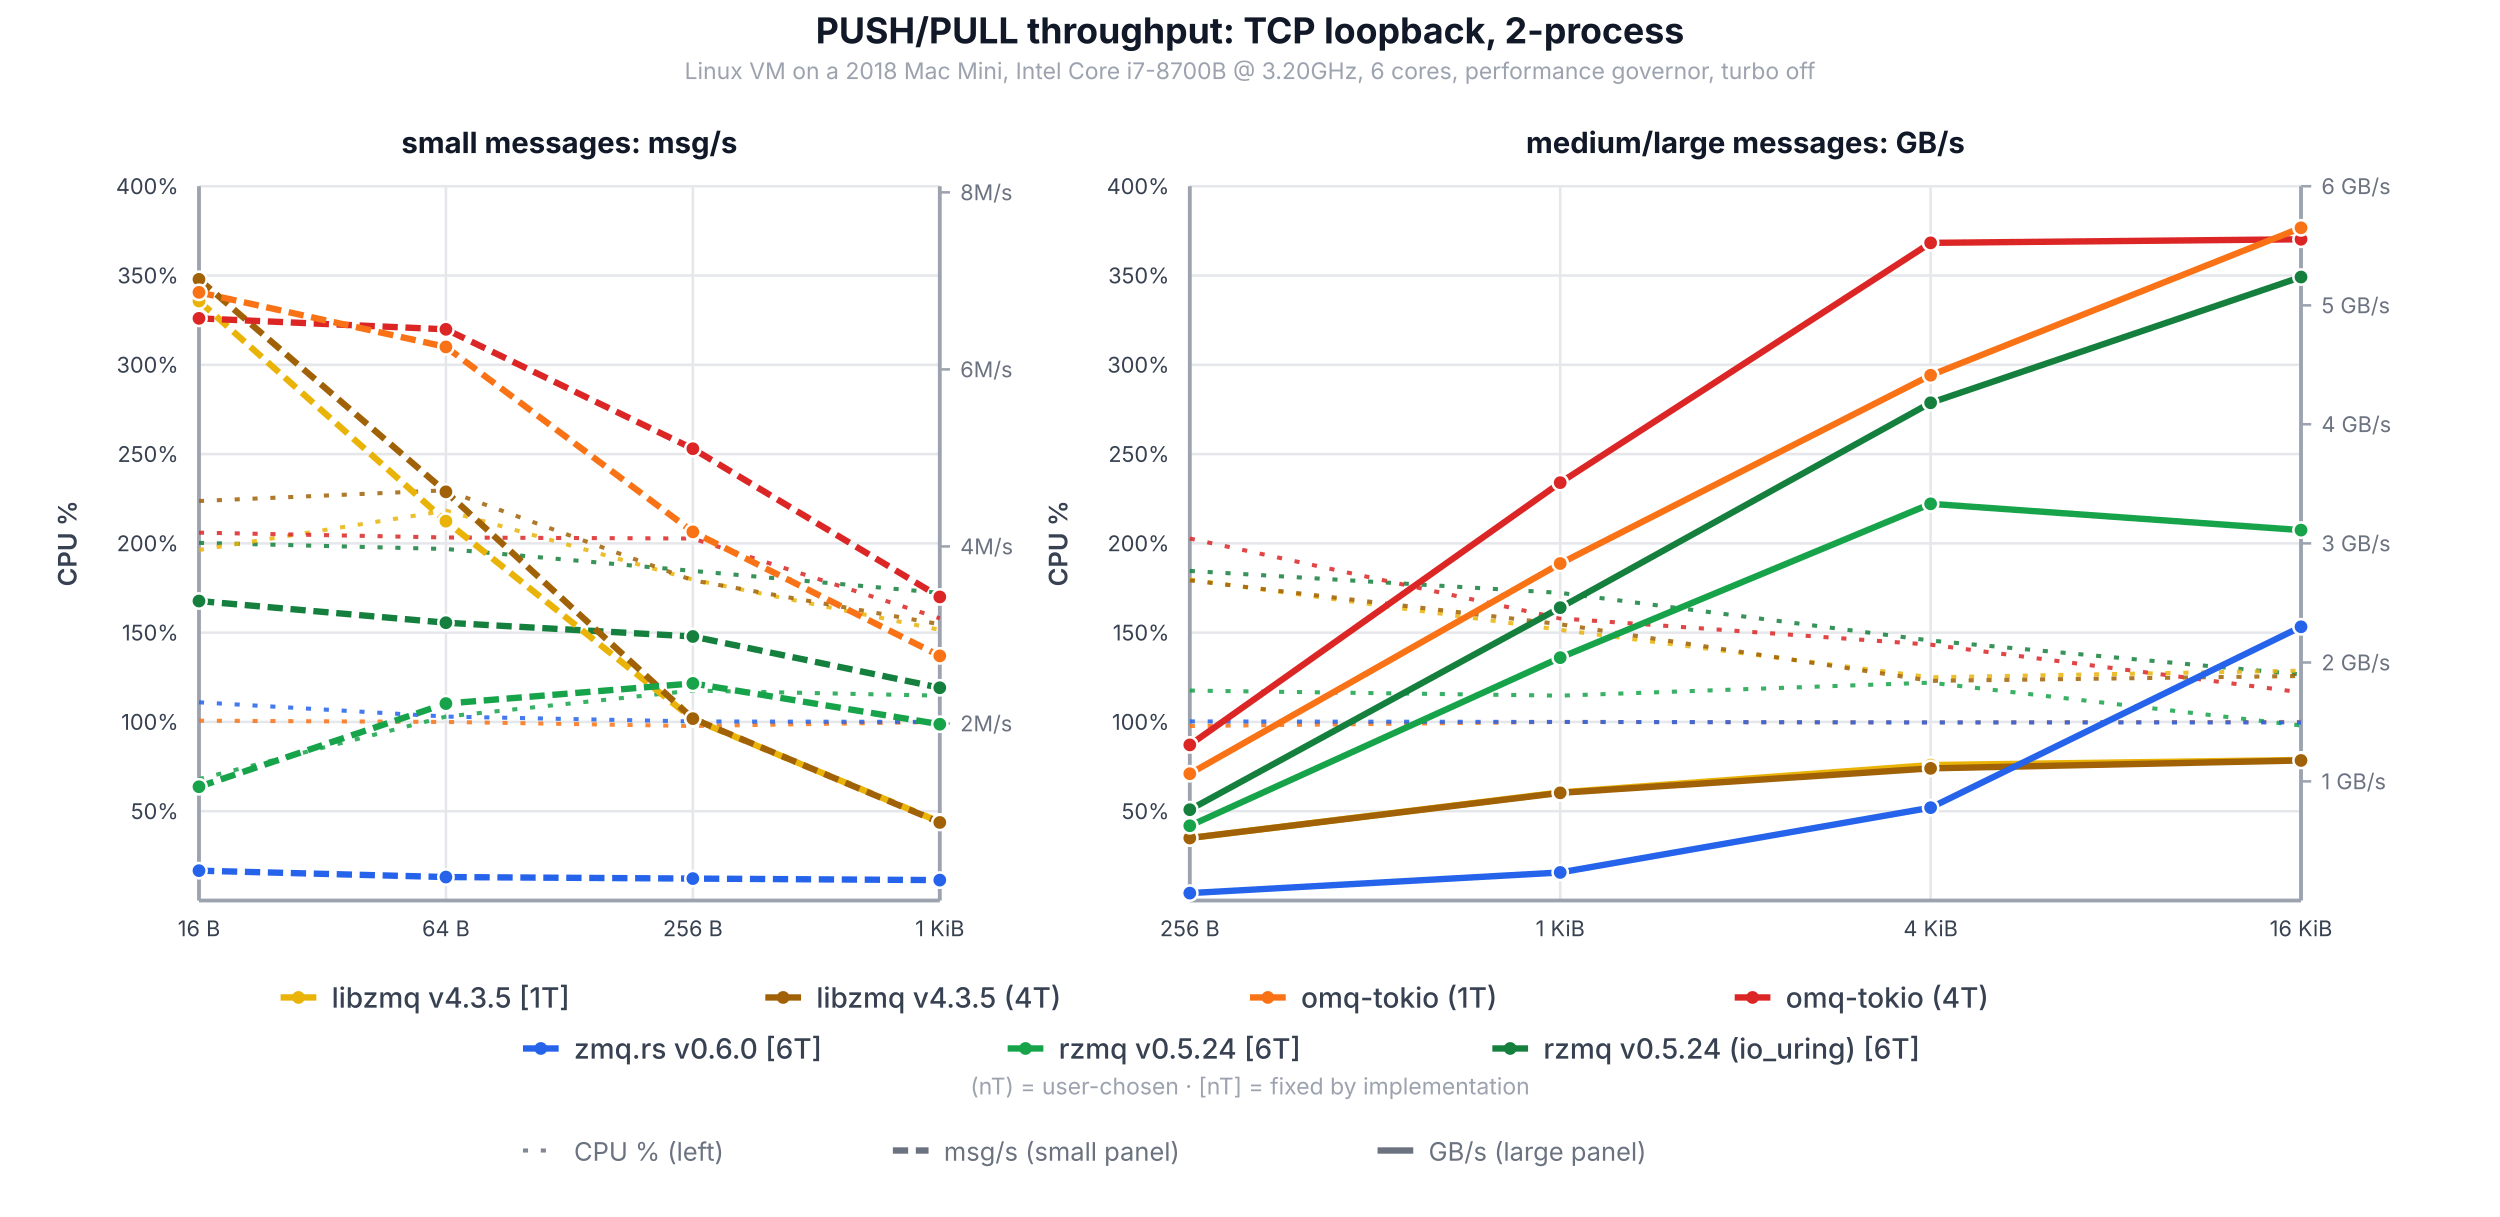
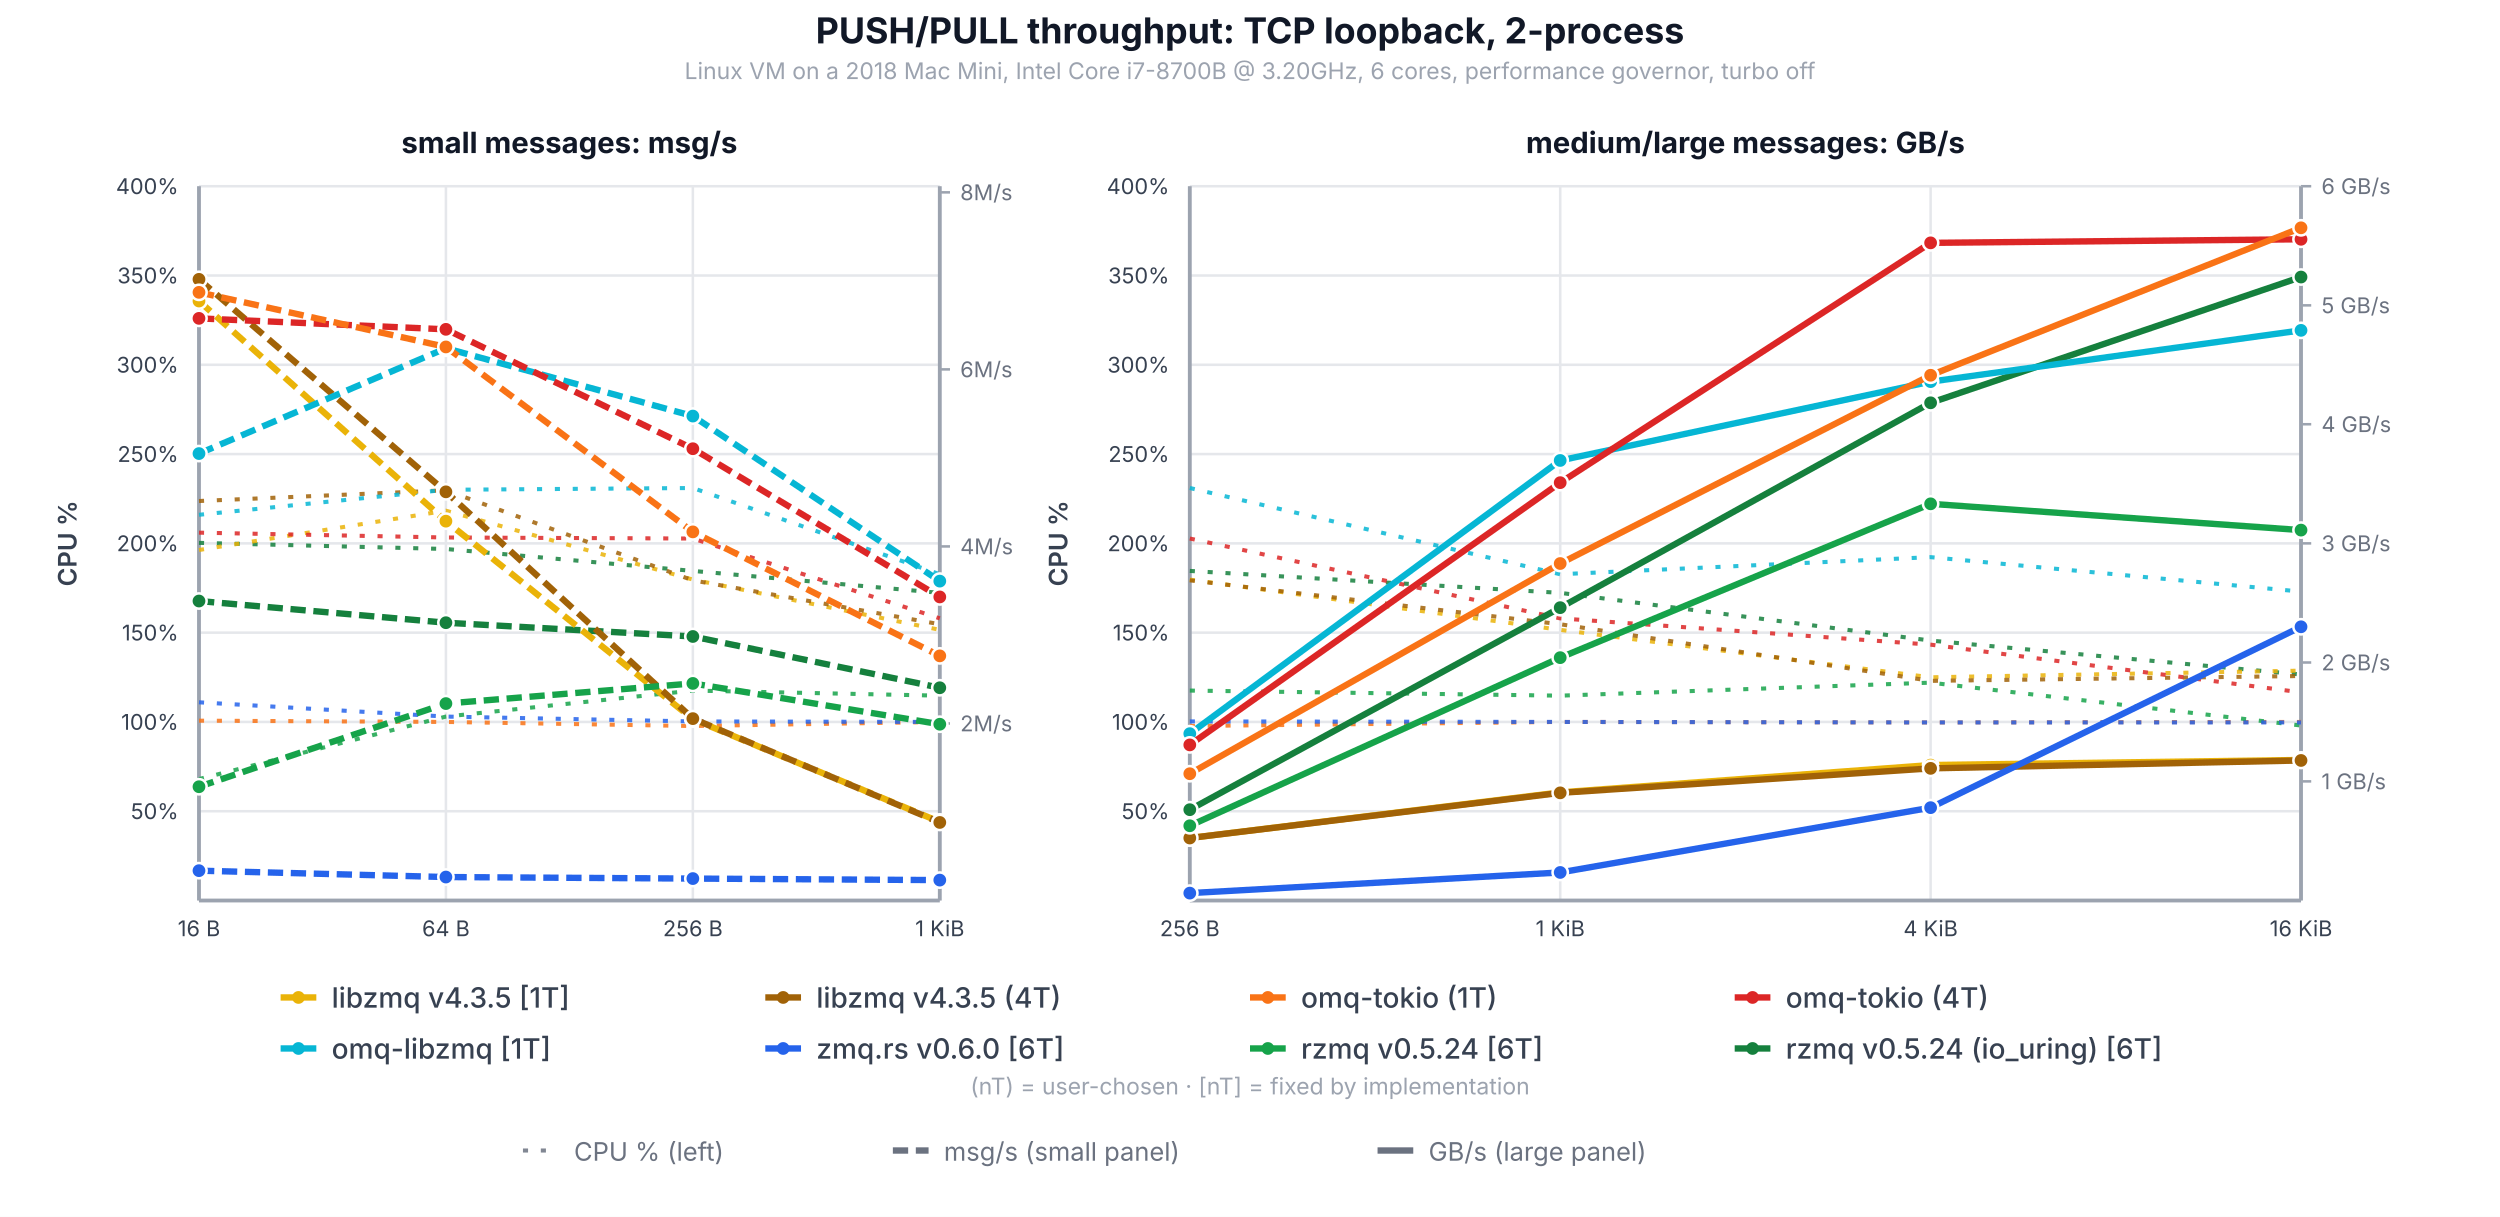
<svg xmlns="http://www.w3.org/2000/svg" viewBox="0 0 980 477" font-family="system-ui, -apple-system, sans-serif">
  <rect width="980" height="477" fill="white" />
  <text x="490.0" y="17.0" text-anchor="middle" fill="#111827" font-size="14" font-weight="700">PUSH/PULL throughput: TCP loopback, 2-process</text>
  <text x="490.0" y="31.0" text-anchor="middle" fill="#9ca3af" font-size="9">Linux VM on a 2018 Mac Mini, Intel Core i7-8700B @ 3.20GHz, 6 cores, performance governor, turbo off</text>
  <text x="223.2" y="60.0" text-anchor="middle" fill="#111827" font-size="11.5" font-weight="700">small messages: msg/s</text>
  <line x1="78.0" y1="318.0" x2="368.4" y2="318.0" stroke="#e5e7eb" stroke-width="1" />
  <text x="70.0" y="318.0" text-anchor="end" dominant-baseline="middle" fill="#374151" font-size="8.5">50%</text>
  <line x1="78.0" y1="283.0" x2="368.4" y2="283.0" stroke="#e5e7eb" stroke-width="1" />
  <text x="70.0" y="283.0" text-anchor="end" dominant-baseline="middle" fill="#374151" font-size="8.5">100%</text>
  <line x1="78.0" y1="248.0" x2="368.4" y2="248.0" stroke="#e5e7eb" stroke-width="1" />
  <text x="70.0" y="248.0" text-anchor="end" dominant-baseline="middle" fill="#374151" font-size="8.5">150%</text>
  <line x1="78.0" y1="213.0" x2="368.4" y2="213.0" stroke="#e5e7eb" stroke-width="1" />
  <text x="70.0" y="213.0" text-anchor="end" dominant-baseline="middle" fill="#374151" font-size="8.5">200%</text>
  <line x1="78.0" y1="178.0" x2="368.4" y2="178.0" stroke="#e5e7eb" stroke-width="1" />
  <text x="70.0" y="178.0" text-anchor="end" dominant-baseline="middle" fill="#374151" font-size="8.5">250%</text>
  <line x1="78.0" y1="143.0" x2="368.4" y2="143.0" stroke="#e5e7eb" stroke-width="1" />
  <text x="70.0" y="143.0" text-anchor="end" dominant-baseline="middle" fill="#374151" font-size="8.5">300%</text>
  <line x1="78.0" y1="108.0" x2="368.4" y2="108.0" stroke="#e5e7eb" stroke-width="1" />
  <text x="70.0" y="108.0" text-anchor="end" dominant-baseline="middle" fill="#374151" font-size="8.5">350%</text>
  <line x1="78.0" y1="73.0" x2="368.4" y2="73.0" stroke="#e5e7eb" stroke-width="1" />
  <text x="70.0" y="73.0" text-anchor="end" dominant-baseline="middle" fill="#374151" font-size="8.5">400%</text>
  <line x1="368.4" y1="283.6" x2="372.4" y2="283.6" stroke="#9ca3af" stroke-width="1" />
  <text x="376.4" y="283.6" text-anchor="start" dominant-baseline="middle" fill="#6b7280" font-size="8.5">2M/s</text>
  <line x1="368.4" y1="214.2" x2="372.4" y2="214.2" stroke="#9ca3af" stroke-width="1" />
  <text x="376.4" y="214.2" text-anchor="start" dominant-baseline="middle" fill="#6b7280" font-size="8.5">4M/s</text>
  <line x1="368.4" y1="144.8" x2="372.4" y2="144.8" stroke="#9ca3af" stroke-width="1" />
  <text x="376.4" y="144.8" text-anchor="start" dominant-baseline="middle" fill="#6b7280" font-size="8.5">6M/s</text>
  <line x1="368.4" y1="75.4" x2="372.4" y2="75.4" stroke="#9ca3af" stroke-width="1" />
  <text x="376.4" y="75.4" text-anchor="start" dominant-baseline="middle" fill="#6b7280" font-size="8.5">8M/s</text>
  <line x1="78.0" y1="73.0" x2="78.0" y2="353.0" stroke="#e5e7eb" stroke-width="1" />
  <line x1="174.8" y1="73.0" x2="174.8" y2="353.0" stroke="#e5e7eb" stroke-width="1" />
  <line x1="271.6" y1="73.0" x2="271.6" y2="353.0" stroke="#e5e7eb" stroke-width="1" />
  <line x1="368.4" y1="73.0" x2="368.4" y2="353.0" stroke="#e5e7eb" stroke-width="1" />
  <line x1="78.0" y1="73.0" x2="78.0" y2="353.0" stroke="#9ca3af" stroke-width="1.5" />
  <line x1="368.4" y1="73.0" x2="368.4" y2="353.0" stroke="#9ca3af" stroke-width="1.5" />
  <line x1="78.0" y1="353.0" x2="368.4" y2="353.0" stroke="#9ca3af" stroke-width="1.5" />
  <text x="30.0" y="213.0" text-anchor="middle" fill="#374151" font-size="10" font-weight="600" transform="rotate(-90,30.0,213.0)">CPU %</text>
  <polyline points="78.0,212.8 174.8,215.2 271.6,223.8 368.4,232.4" fill="none" stroke="#15803d" stroke-width="1.6" stroke-dasharray="2,5" opacity="0.85" />
  <polyline points="78.0,215.6 174.8,200.2 271.6,227.2 368.4,246.9" fill="none" stroke="#eab308" stroke-width="1.6" stroke-dasharray="2,5" opacity="0.85" />
  <polyline points="78.0,196.4 174.8,192.2 271.6,227.5 368.4,244.7" fill="none" stroke="#a16207" stroke-width="1.6" stroke-dasharray="2,5" opacity="0.85" />
+   <polyline points="78.0,201.8 174.8,192.0 271.6,191.3 368.4,225.1" fill="none" stroke="#06b6d4" stroke-width="1.6" stroke-dasharray="2,5" opacity="0.85" />
  <polyline points="78.0,208.8 174.8,210.7 271.6,211.1 368.4,242.4" fill="none" stroke="#dc2626" stroke-width="1.6" stroke-dasharray="2,5" opacity="0.85" />
  <polyline points="78.0,282.5 174.8,283.0 271.6,284.6 368.4,283.0" fill="none" stroke="#f97316" stroke-width="1.6" stroke-dasharray="2,5" opacity="0.85" />
  <polyline points="78.0,305.4 174.8,280.9 271.6,270.7 368.4,272.7" fill="none" stroke="#16a34a" stroke-width="1.6" stroke-dasharray="2,5" opacity="0.85" />
  <polyline points="78.0,275.3 174.8,280.9 271.6,282.8 368.4,283.0" fill="none" stroke="#2563eb" stroke-width="1.6" stroke-dasharray="2,5" opacity="0.85" />
  <polyline points="78.0,235.6 174.8,244.1 271.6,249.5 368.4,269.6" fill="none" stroke="#15803d" stroke-width="2.5" stroke-dasharray="6,3" />
  <circle cx="78.0" cy="235.6" r="3" fill="#15803d" stroke="white" stroke-width="1" />
  <circle cx="174.8" cy="244.1" r="3" fill="#15803d" stroke="white" stroke-width="1" />
  <circle cx="271.6" cy="249.5" r="3" fill="#15803d" stroke="white" stroke-width="1" />
  <circle cx="368.4" cy="269.6" r="3" fill="#15803d" stroke="white" stroke-width="1" />
  <polyline points="78.0,118.0 174.8,204.3 271.6,281.9 368.4,322.2" fill="none" stroke="#eab308" stroke-width="2.5" stroke-dasharray="6,3" />
  <circle cx="78.0" cy="118.0" r="3" fill="#eab308" stroke="white" stroke-width="1" />
  <circle cx="174.8" cy="204.3" r="3" fill="#eab308" stroke="white" stroke-width="1" />
  <circle cx="271.6" cy="281.9" r="3" fill="#eab308" stroke="white" stroke-width="1" />
  <circle cx="368.4" cy="322.2" r="3" fill="#eab308" stroke="white" stroke-width="1" />
  <polyline points="78.0,109.5 174.8,192.8 271.6,281.7 368.4,322.4" fill="none" stroke="#a16207" stroke-width="2.5" stroke-dasharray="6,3" />
  <circle cx="78.0" cy="109.5" r="3" fill="#a16207" stroke="white" stroke-width="1" />
  <circle cx="174.8" cy="192.8" r="3" fill="#a16207" stroke="white" stroke-width="1" />
  <circle cx="271.6" cy="281.7" r="3" fill="#a16207" stroke="white" stroke-width="1" />
  <circle cx="368.4" cy="322.4" r="3" fill="#a16207" stroke="white" stroke-width="1" />
+   <polyline points="78.0,177.8 174.8,136.5 271.6,163.1 368.4,227.8" fill="none" stroke="#06b6d4" stroke-width="2.5" stroke-dasharray="6,3" />
+   <circle cx="78.0" cy="177.8" r="3" fill="#06b6d4" stroke="white" stroke-width="1" />
+   <circle cx="174.8" cy="136.5" r="3" fill="#06b6d4" stroke="white" stroke-width="1" />
+   <circle cx="271.6" cy="163.1" r="3" fill="#06b6d4" stroke="white" stroke-width="1" />
+   <circle cx="368.4" cy="227.8" r="3" fill="#06b6d4" stroke="white" stroke-width="1" />
  <polyline points="78.0,124.8 174.8,129.1 271.6,175.9 368.4,234.0" fill="none" stroke="#dc2626" stroke-width="2.5" stroke-dasharray="6,3" />
  <circle cx="78.0" cy="124.8" r="3" fill="#dc2626" stroke="white" stroke-width="1" />
  <circle cx="174.8" cy="129.1" r="3" fill="#dc2626" stroke="white" stroke-width="1" />
  <circle cx="271.6" cy="175.9" r="3" fill="#dc2626" stroke="white" stroke-width="1" />
  <circle cx="368.4" cy="234.0" r="3" fill="#dc2626" stroke="white" stroke-width="1" />
  <polyline points="78.0,114.6 174.8,136.0 271.6,208.5 368.4,257.1" fill="none" stroke="#f97316" stroke-width="2.5" stroke-dasharray="6,3" />
  <circle cx="78.0" cy="114.6" r="3" fill="#f97316" stroke="white" stroke-width="1" />
  <circle cx="174.8" cy="136.0" r="3" fill="#f97316" stroke="white" stroke-width="1" />
  <circle cx="271.6" cy="208.5" r="3" fill="#f97316" stroke="white" stroke-width="1" />
  <circle cx="368.4" cy="257.1" r="3" fill="#f97316" stroke="white" stroke-width="1" />
  <polyline points="78.0,308.4 174.8,275.8 271.6,267.9 368.4,283.9" fill="none" stroke="#16a34a" stroke-width="2.5" stroke-dasharray="6,3" />
  <circle cx="78.0" cy="308.4" r="3" fill="#16a34a" stroke="white" stroke-width="1" />
  <circle cx="174.8" cy="275.8" r="3" fill="#16a34a" stroke="white" stroke-width="1" />
  <circle cx="271.6" cy="267.9" r="3" fill="#16a34a" stroke="white" stroke-width="1" />
  <circle cx="368.4" cy="283.9" r="3" fill="#16a34a" stroke="white" stroke-width="1" />
  <polyline points="78.0,341.3 174.8,343.8 271.6,344.4 368.4,345.0" fill="none" stroke="#2563eb" stroke-width="2.5" stroke-dasharray="6,3" />
  <circle cx="78.0" cy="341.3" r="3" fill="#2563eb" stroke="white" stroke-width="1" />
  <circle cx="174.8" cy="343.8" r="3" fill="#2563eb" stroke="white" stroke-width="1" />
  <circle cx="271.6" cy="344.4" r="3" fill="#2563eb" stroke="white" stroke-width="1" />
  <circle cx="368.4" cy="345.0" r="3" fill="#2563eb" stroke="white" stroke-width="1" />
  <text x="78.0" y="367.0" text-anchor="middle" fill="#374151" font-size="8.5">16 B</text>
  <text x="174.8" y="367.0" text-anchor="middle" fill="#374151" font-size="8.5">64 B</text>
  <text x="271.6" y="367.0" text-anchor="middle" fill="#374151" font-size="8.5">256 B</text>
  <text x="368.4" y="367.0" text-anchor="middle" fill="#374151" font-size="8.5">1 KiB</text>
  <text x="684.2" y="60.0" text-anchor="middle" fill="#111827" font-size="11.5" font-weight="700">medium/large messages: GB/s</text>
  <line x1="466.4" y1="318.0" x2="902.0" y2="318.0" stroke="#e5e7eb" stroke-width="1" />
  <text x="458.4" y="318.0" text-anchor="end" dominant-baseline="middle" fill="#374151" font-size="8.5">50%</text>
  <line x1="466.4" y1="283.0" x2="902.0" y2="283.0" stroke="#e5e7eb" stroke-width="1" />
  <text x="458.4" y="283.0" text-anchor="end" dominant-baseline="middle" fill="#374151" font-size="8.5">100%</text>
  <line x1="466.4" y1="248.0" x2="902.0" y2="248.0" stroke="#e5e7eb" stroke-width="1" />
  <text x="458.4" y="248.0" text-anchor="end" dominant-baseline="middle" fill="#374151" font-size="8.5">150%</text>
  <line x1="466.4" y1="213.0" x2="902.0" y2="213.0" stroke="#e5e7eb" stroke-width="1" />
  <text x="458.4" y="213.0" text-anchor="end" dominant-baseline="middle" fill="#374151" font-size="8.5">200%</text>
  <line x1="466.4" y1="178.0" x2="902.0" y2="178.0" stroke="#e5e7eb" stroke-width="1" />
  <text x="458.4" y="178.0" text-anchor="end" dominant-baseline="middle" fill="#374151" font-size="8.5">250%</text>
  <line x1="466.4" y1="143.0" x2="902.0" y2="143.0" stroke="#e5e7eb" stroke-width="1" />
  <text x="458.4" y="143.0" text-anchor="end" dominant-baseline="middle" fill="#374151" font-size="8.5">300%</text>
  <line x1="466.4" y1="108.0" x2="902.0" y2="108.0" stroke="#e5e7eb" stroke-width="1" />
  <text x="458.4" y="108.0" text-anchor="end" dominant-baseline="middle" fill="#374151" font-size="8.5">350%</text>
  <line x1="466.4" y1="73.0" x2="902.0" y2="73.0" stroke="#e5e7eb" stroke-width="1" />
  <text x="458.4" y="73.0" text-anchor="end" dominant-baseline="middle" fill="#374151" font-size="8.5">400%</text>
  <line x1="902.0" y1="306.3" x2="906.0" y2="306.3" stroke="#9ca3af" stroke-width="1" />
  <text x="910.0" y="306.3" text-anchor="start" dominant-baseline="middle" fill="#6b7280" font-size="8.5">1 GB/s</text>
  <line x1="902.0" y1="259.7" x2="906.0" y2="259.7" stroke="#9ca3af" stroke-width="1" />
  <text x="910.0" y="259.7" text-anchor="start" dominant-baseline="middle" fill="#6b7280" font-size="8.5">2 GB/s</text>
  <line x1="902.0" y1="213.0" x2="906.0" y2="213.0" stroke="#9ca3af" stroke-width="1" />
  <text x="910.0" y="213.0" text-anchor="start" dominant-baseline="middle" fill="#6b7280" font-size="8.5">3 GB/s</text>
  <line x1="902.0" y1="166.3" x2="906.0" y2="166.3" stroke="#9ca3af" stroke-width="1" />
  <text x="910.0" y="166.3" text-anchor="start" dominant-baseline="middle" fill="#6b7280" font-size="8.5">4 GB/s</text>
  <line x1="902.0" y1="119.7" x2="906.0" y2="119.7" stroke="#9ca3af" stroke-width="1" />
  <text x="910.0" y="119.7" text-anchor="start" dominant-baseline="middle" fill="#6b7280" font-size="8.5">5 GB/s</text>
  <line x1="902.0" y1="73.0" x2="906.0" y2="73.0" stroke="#9ca3af" stroke-width="1" />
  <text x="910.0" y="73.0" text-anchor="start" dominant-baseline="middle" fill="#6b7280" font-size="8.5">6 GB/s</text>
  <line x1="466.4" y1="73.0" x2="466.4" y2="353.0" stroke="#e5e7eb" stroke-width="1" />
  <line x1="611.6" y1="73.0" x2="611.6" y2="353.0" stroke="#e5e7eb" stroke-width="1" />
  <line x1="756.8" y1="73.0" x2="756.8" y2="353.0" stroke="#e5e7eb" stroke-width="1" />
  <line x1="902.0" y1="73.0" x2="902.0" y2="353.0" stroke="#e5e7eb" stroke-width="1" />
  <line x1="466.4" y1="73.0" x2="466.4" y2="353.0" stroke="#9ca3af" stroke-width="1.5" />
  <line x1="902.0" y1="73.0" x2="902.0" y2="353.0" stroke="#9ca3af" stroke-width="1.5" />
  <line x1="466.4" y1="353.0" x2="902.0" y2="353.0" stroke="#9ca3af" stroke-width="1.5" />
  <text x="418.4" y="213.0" text-anchor="middle" fill="#374151" font-size="10" font-weight="600" transform="rotate(-90,418.4,213.0)">CPU %</text>
  <polyline points="466.4,223.8 611.6,232.4 756.8,251.1 902.0,264.4" fill="none" stroke="#15803d" stroke-width="1.6" stroke-dasharray="2,5" opacity="0.85" />
  <polyline points="466.4,227.2 611.6,246.9 756.8,265.5 902.0,262.9" fill="none" stroke="#eab308" stroke-width="1.6" stroke-dasharray="2,5" opacity="0.85" />
  <polyline points="466.4,227.5 611.6,244.7 756.8,266.9 902.0,265.0" fill="none" stroke="#a16207" stroke-width="1.6" stroke-dasharray="2,5" opacity="0.85" />
+   <polyline points="466.4,191.3 611.6,225.1 756.8,218.4 902.0,231.9" fill="none" stroke="#06b6d4" stroke-width="1.6" stroke-dasharray="2,5" opacity="0.85" />
  <polyline points="466.4,211.1 611.6,242.4 756.8,252.7 902.0,271.4" fill="none" stroke="#dc2626" stroke-width="1.6" stroke-dasharray="2,5" opacity="0.85" />
  <polyline points="466.4,284.6 611.6,283.0 756.8,283.2 902.0,283.0" fill="none" stroke="#f97316" stroke-width="1.6" stroke-dasharray="2,5" opacity="0.85" />
  <polyline points="466.4,270.7 611.6,272.7 756.8,267.6 902.0,284.4" fill="none" stroke="#16a34a" stroke-width="1.6" stroke-dasharray="2,5" opacity="0.85" />
  <polyline points="466.4,282.8 611.6,283.0 756.8,283.2 902.0,283.2" fill="none" stroke="#2563eb" stroke-width="1.6" stroke-dasharray="2,5" opacity="0.85" />
  <polyline points="466.4,317.4 611.6,238.2 756.8,157.9 902.0,108.6" fill="none" stroke="#15803d" stroke-width="2.5" stroke-linecap="round" stroke-linejoin="round" />
  <circle cx="466.4" cy="317.4" r="3" fill="#15803d" stroke="white" stroke-width="1" />
  <circle cx="611.6" cy="238.2" r="3" fill="#15803d" stroke="white" stroke-width="1" />
  <circle cx="756.8" cy="157.9" r="3" fill="#15803d" stroke="white" stroke-width="1" />
  <circle cx="902.0" cy="108.6" r="3" fill="#15803d" stroke="white" stroke-width="1" />
  <polyline points="466.4,328.5 611.6,310.6 756.8,299.9 902.0,297.9" fill="none" stroke="#eab308" stroke-width="2.5" stroke-linecap="round" stroke-linejoin="round" />
  <circle cx="466.4" cy="328.5" r="3" fill="#eab308" stroke="white" stroke-width="1" />
  <circle cx="611.6" cy="310.6" r="3" fill="#eab308" stroke="white" stroke-width="1" />
  <circle cx="756.8" cy="299.9" r="3" fill="#eab308" stroke="white" stroke-width="1" />
  <circle cx="902.0" cy="297.9" r="3" fill="#eab308" stroke="white" stroke-width="1" />
  <polyline points="466.4,328.5 611.6,310.8 756.8,301.2 902.0,298.1" fill="none" stroke="#a16207" stroke-width="2.5" stroke-linecap="round" stroke-linejoin="round" />
  <circle cx="466.4" cy="328.5" r="3" fill="#a16207" stroke="white" stroke-width="1" />
  <circle cx="611.6" cy="310.8" r="3" fill="#a16207" stroke="white" stroke-width="1" />
  <circle cx="756.8" cy="301.2" r="3" fill="#a16207" stroke="white" stroke-width="1" />
  <circle cx="902.0" cy="298.1" r="3" fill="#a16207" stroke="white" stroke-width="1" />
+   <polyline points="466.4,287.6 611.6,180.5 756.8,149.6 902.0,129.5" fill="none" stroke="#06b6d4" stroke-width="2.5" stroke-linecap="round" stroke-linejoin="round" />
+   <circle cx="466.4" cy="287.6" r="3" fill="#06b6d4" stroke="white" stroke-width="1" />
+   <circle cx="611.6" cy="180.5" r="3" fill="#06b6d4" stroke="white" stroke-width="1" />
+   <circle cx="756.8" cy="149.6" r="3" fill="#06b6d4" stroke="white" stroke-width="1" />
+   <circle cx="902.0" cy="129.5" r="3" fill="#06b6d4" stroke="white" stroke-width="1" />
  <polyline points="466.4,292.0 611.6,189.2 756.8,95.2 902.0,93.8" fill="none" stroke="#dc2626" stroke-width="2.5" stroke-linecap="round" stroke-linejoin="round" />
  <circle cx="466.4" cy="292.0" r="3" fill="#dc2626" stroke="white" stroke-width="1" />
  <circle cx="611.6" cy="189.2" r="3" fill="#dc2626" stroke="white" stroke-width="1" />
  <circle cx="756.8" cy="95.2" r="3" fill="#dc2626" stroke="white" stroke-width="1" />
  <circle cx="902.0" cy="93.8" r="3" fill="#dc2626" stroke="white" stroke-width="1" />
  <polyline points="466.4,303.3 611.6,220.9 756.8,147.1 902.0,89.3" fill="none" stroke="#f97316" stroke-width="2.5" stroke-linecap="round" stroke-linejoin="round" />
  <circle cx="466.4" cy="303.3" r="3" fill="#f97316" stroke="white" stroke-width="1" />
  <circle cx="611.6" cy="220.9" r="3" fill="#f97316" stroke="white" stroke-width="1" />
  <circle cx="756.8" cy="147.1" r="3" fill="#f97316" stroke="white" stroke-width="1" />
  <circle cx="902.0" cy="89.3" r="3" fill="#f97316" stroke="white" stroke-width="1" />
  <polyline points="466.4,323.7 611.6,257.8 756.8,197.5 902.0,207.8" fill="none" stroke="#16a34a" stroke-width="2.5" stroke-linecap="round" stroke-linejoin="round" />
  <circle cx="466.4" cy="323.7" r="3" fill="#16a34a" stroke="white" stroke-width="1" />
  <circle cx="611.6" cy="257.8" r="3" fill="#16a34a" stroke="white" stroke-width="1" />
  <circle cx="756.8" cy="197.5" r="3" fill="#16a34a" stroke="white" stroke-width="1" />
  <circle cx="902.0" cy="207.8" r="3" fill="#16a34a" stroke="white" stroke-width="1" />
  <polyline points="466.4,350.1 611.6,342.0 756.8,316.6 902.0,245.7" fill="none" stroke="#2563eb" stroke-width="2.5" stroke-linecap="round" stroke-linejoin="round" />
  <circle cx="466.4" cy="350.1" r="3" fill="#2563eb" stroke="white" stroke-width="1" />
  <circle cx="611.6" cy="342.0" r="3" fill="#2563eb" stroke="white" stroke-width="1" />
  <circle cx="756.8" cy="316.6" r="3" fill="#2563eb" stroke="white" stroke-width="1" />
  <circle cx="902.0" cy="245.7" r="3" fill="#2563eb" stroke="white" stroke-width="1" />
  <text x="466.4" y="367.0" text-anchor="middle" fill="#374151" font-size="8.5">256 B</text>
  <text x="611.6" y="367.0" text-anchor="middle" fill="#374151" font-size="8.5">1 KiB</text>
  <text x="756.8" y="367.0" text-anchor="middle" fill="#374151" font-size="8.5">4 KiB</text>
  <text x="902.0" y="367.0" text-anchor="middle" fill="#374151" font-size="8.5">16 KiB</text>
  <line x1="110" y1="391" x2="124" y2="391" stroke="#eab308" stroke-width="2.5" />
  <circle cx="117" cy="391" r="2.5" fill="#eab308" />
  <text x="130" y="395" fill="#374151" font-size="11" font-weight="500">libzmq v4.3.5 [1T]</text>
  <line x1="300" y1="391" x2="314" y2="391" stroke="#a16207" stroke-width="2.5" />
  <circle cx="307" cy="391" r="2.5" fill="#a16207" />
  <text x="320" y="395" fill="#374151" font-size="11" font-weight="500">libzmq v4.3.5 (4T)</text>
  <line x1="490" y1="391" x2="504" y2="391" stroke="#f97316" stroke-width="2.5" />
  <circle cx="497" cy="391" r="2.5" fill="#f97316" />
  <text x="510" y="395" fill="#374151" font-size="11" font-weight="500">omq-tokio (1T)</text>
  <line x1="680" y1="391" x2="694" y2="391" stroke="#dc2626" stroke-width="2.5" />
  <circle cx="687" cy="391" r="2.5" fill="#dc2626" />
  <text x="700" y="395" fill="#374151" font-size="11" font-weight="500">omq-tokio (4T)</text>
-   <line x1="205" y1="411" x2="219" y2="411" stroke="#2563eb" stroke-width="2.5" />
-   <circle cx="212" cy="411" r="2.5" fill="#2563eb" />
-   <text x="225" y="415" fill="#374151" font-size="11" font-weight="500">zmq.rs v0.6.0 [6T]</text>
-   <line x1="395" y1="411" x2="409" y2="411" stroke="#16a34a" stroke-width="2.5" />
-   <circle cx="402" cy="411" r="2.5" fill="#16a34a" />
-   <text x="415" y="415" fill="#374151" font-size="11" font-weight="500">rzmq v0.5.24 [6T]</text>
-   <line x1="585" y1="411" x2="599" y2="411" stroke="#15803d" stroke-width="2.5" />
-   <circle cx="592" cy="411" r="2.5" fill="#15803d" />
-   <text x="605" y="415" fill="#374151" font-size="11" font-weight="500">rzmq v0.5.24 (io_uring) [6T]</text>
+   <line x1="110" y1="411" x2="124" y2="411" stroke="#06b6d4" stroke-width="2.5" />
+   <circle cx="117" cy="411" r="2.5" fill="#06b6d4" />
+   <text x="130" y="415" fill="#374151" font-size="11" font-weight="500">omq-libzmq [1T]</text>
+   <line x1="300" y1="411" x2="314" y2="411" stroke="#2563eb" stroke-width="2.5" />
+   <circle cx="307" cy="411" r="2.5" fill="#2563eb" />
+   <text x="320" y="415" fill="#374151" font-size="11" font-weight="500">zmq.rs v0.6.0 [6T]</text>
+   <line x1="490" y1="411" x2="504" y2="411" stroke="#16a34a" stroke-width="2.5" />
+   <circle cx="497" cy="411" r="2.5" fill="#16a34a" />
+   <text x="510" y="415" fill="#374151" font-size="11" font-weight="500">rzmq v0.5.24 [6T]</text>
+   <line x1="680" y1="411" x2="694" y2="411" stroke="#15803d" stroke-width="2.5" />
+   <circle cx="687" cy="411" r="2.5" fill="#15803d" />
+   <text x="700" y="415" fill="#374151" font-size="11" font-weight="500">rzmq v0.5.24 (io_uring) [6T]</text>
  <text x="490.0" y="429" text-anchor="middle" fill="#9ca3af" font-size="9">(nT) = user-chosen   ·   [nT] = fixed by implementation</text>
  <line x1="205" y1="451" x2="219" y2="451" stroke="#6b7280" stroke-width="1.6" stroke-dasharray="2,5" opacity="0.85" />
  <text x="225" y="455" fill="#6b7280" font-size="10">CPU % (left)</text>
  <line x1="350" y1="451" x2="364" y2="451" stroke="#6b7280" stroke-width="2.5" stroke-dasharray="6,3" />
  <text x="370" y="455" fill="#6b7280" font-size="10">msg/s (small panel)</text>
  <line x1="540" y1="451" x2="554" y2="451" stroke="#6b7280" stroke-width="2.5" />
  <text x="560" y="455" fill="#6b7280" font-size="10">GB/s (large panel)</text>
</svg>
